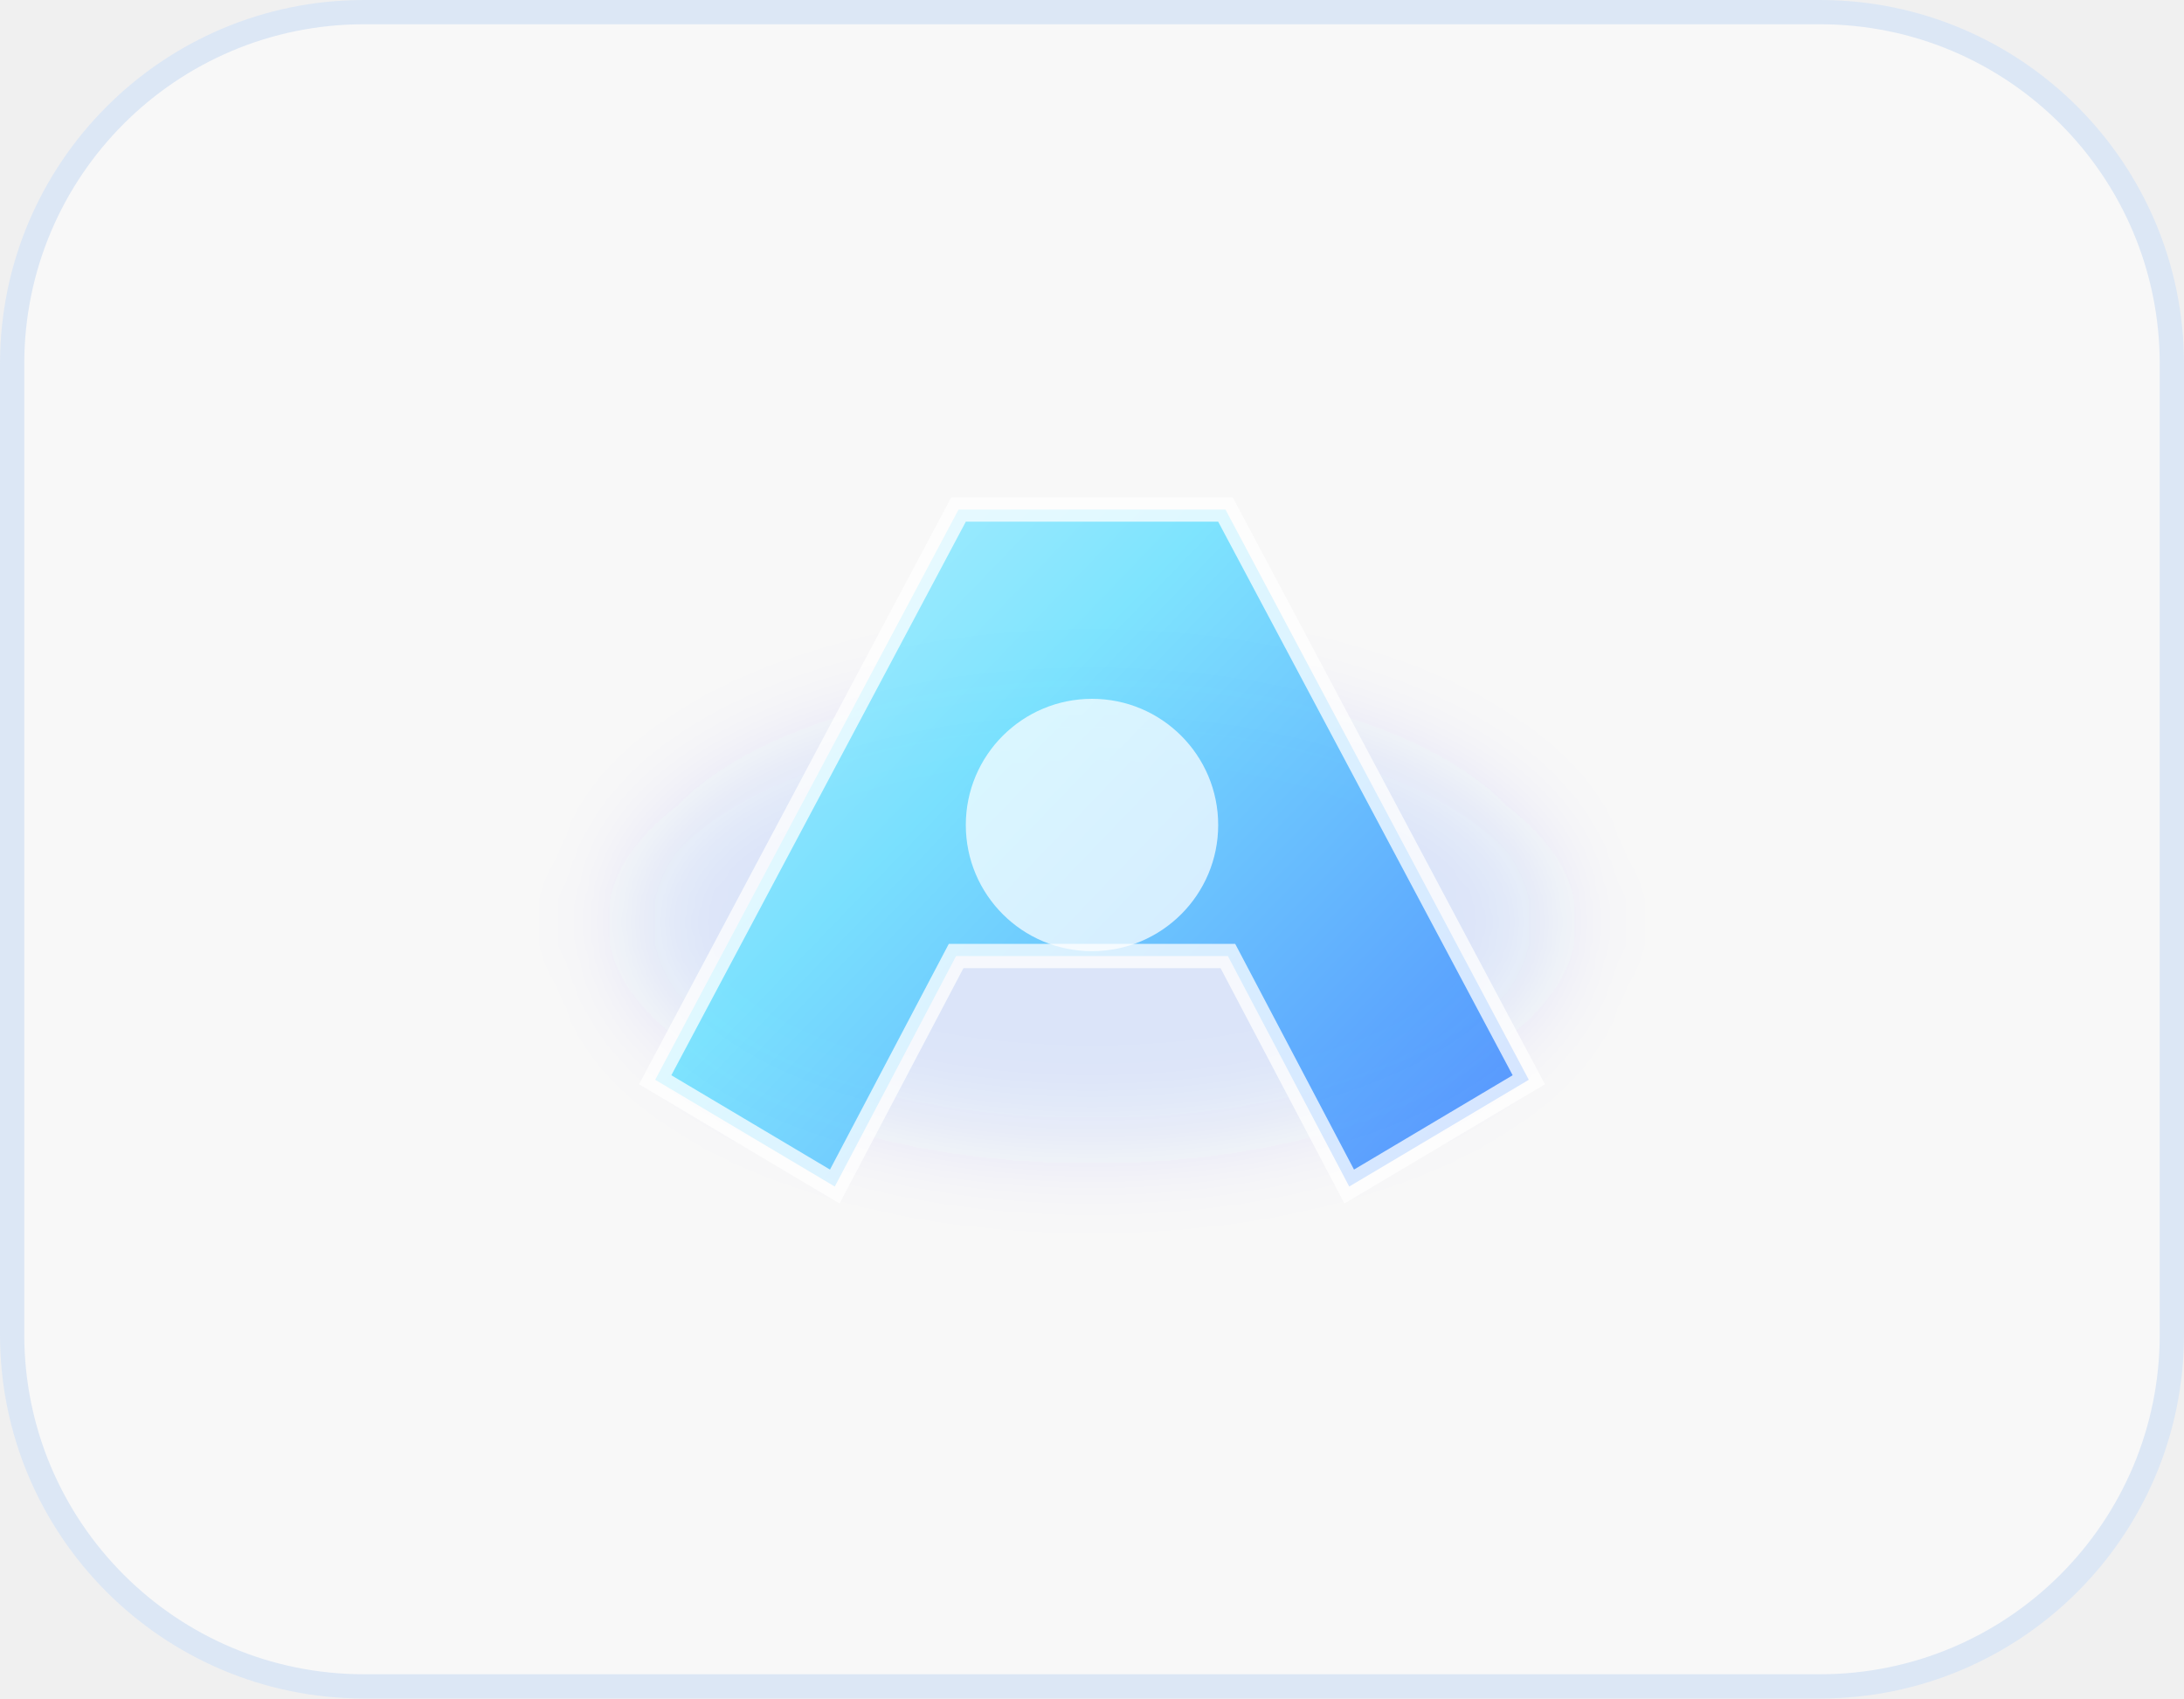
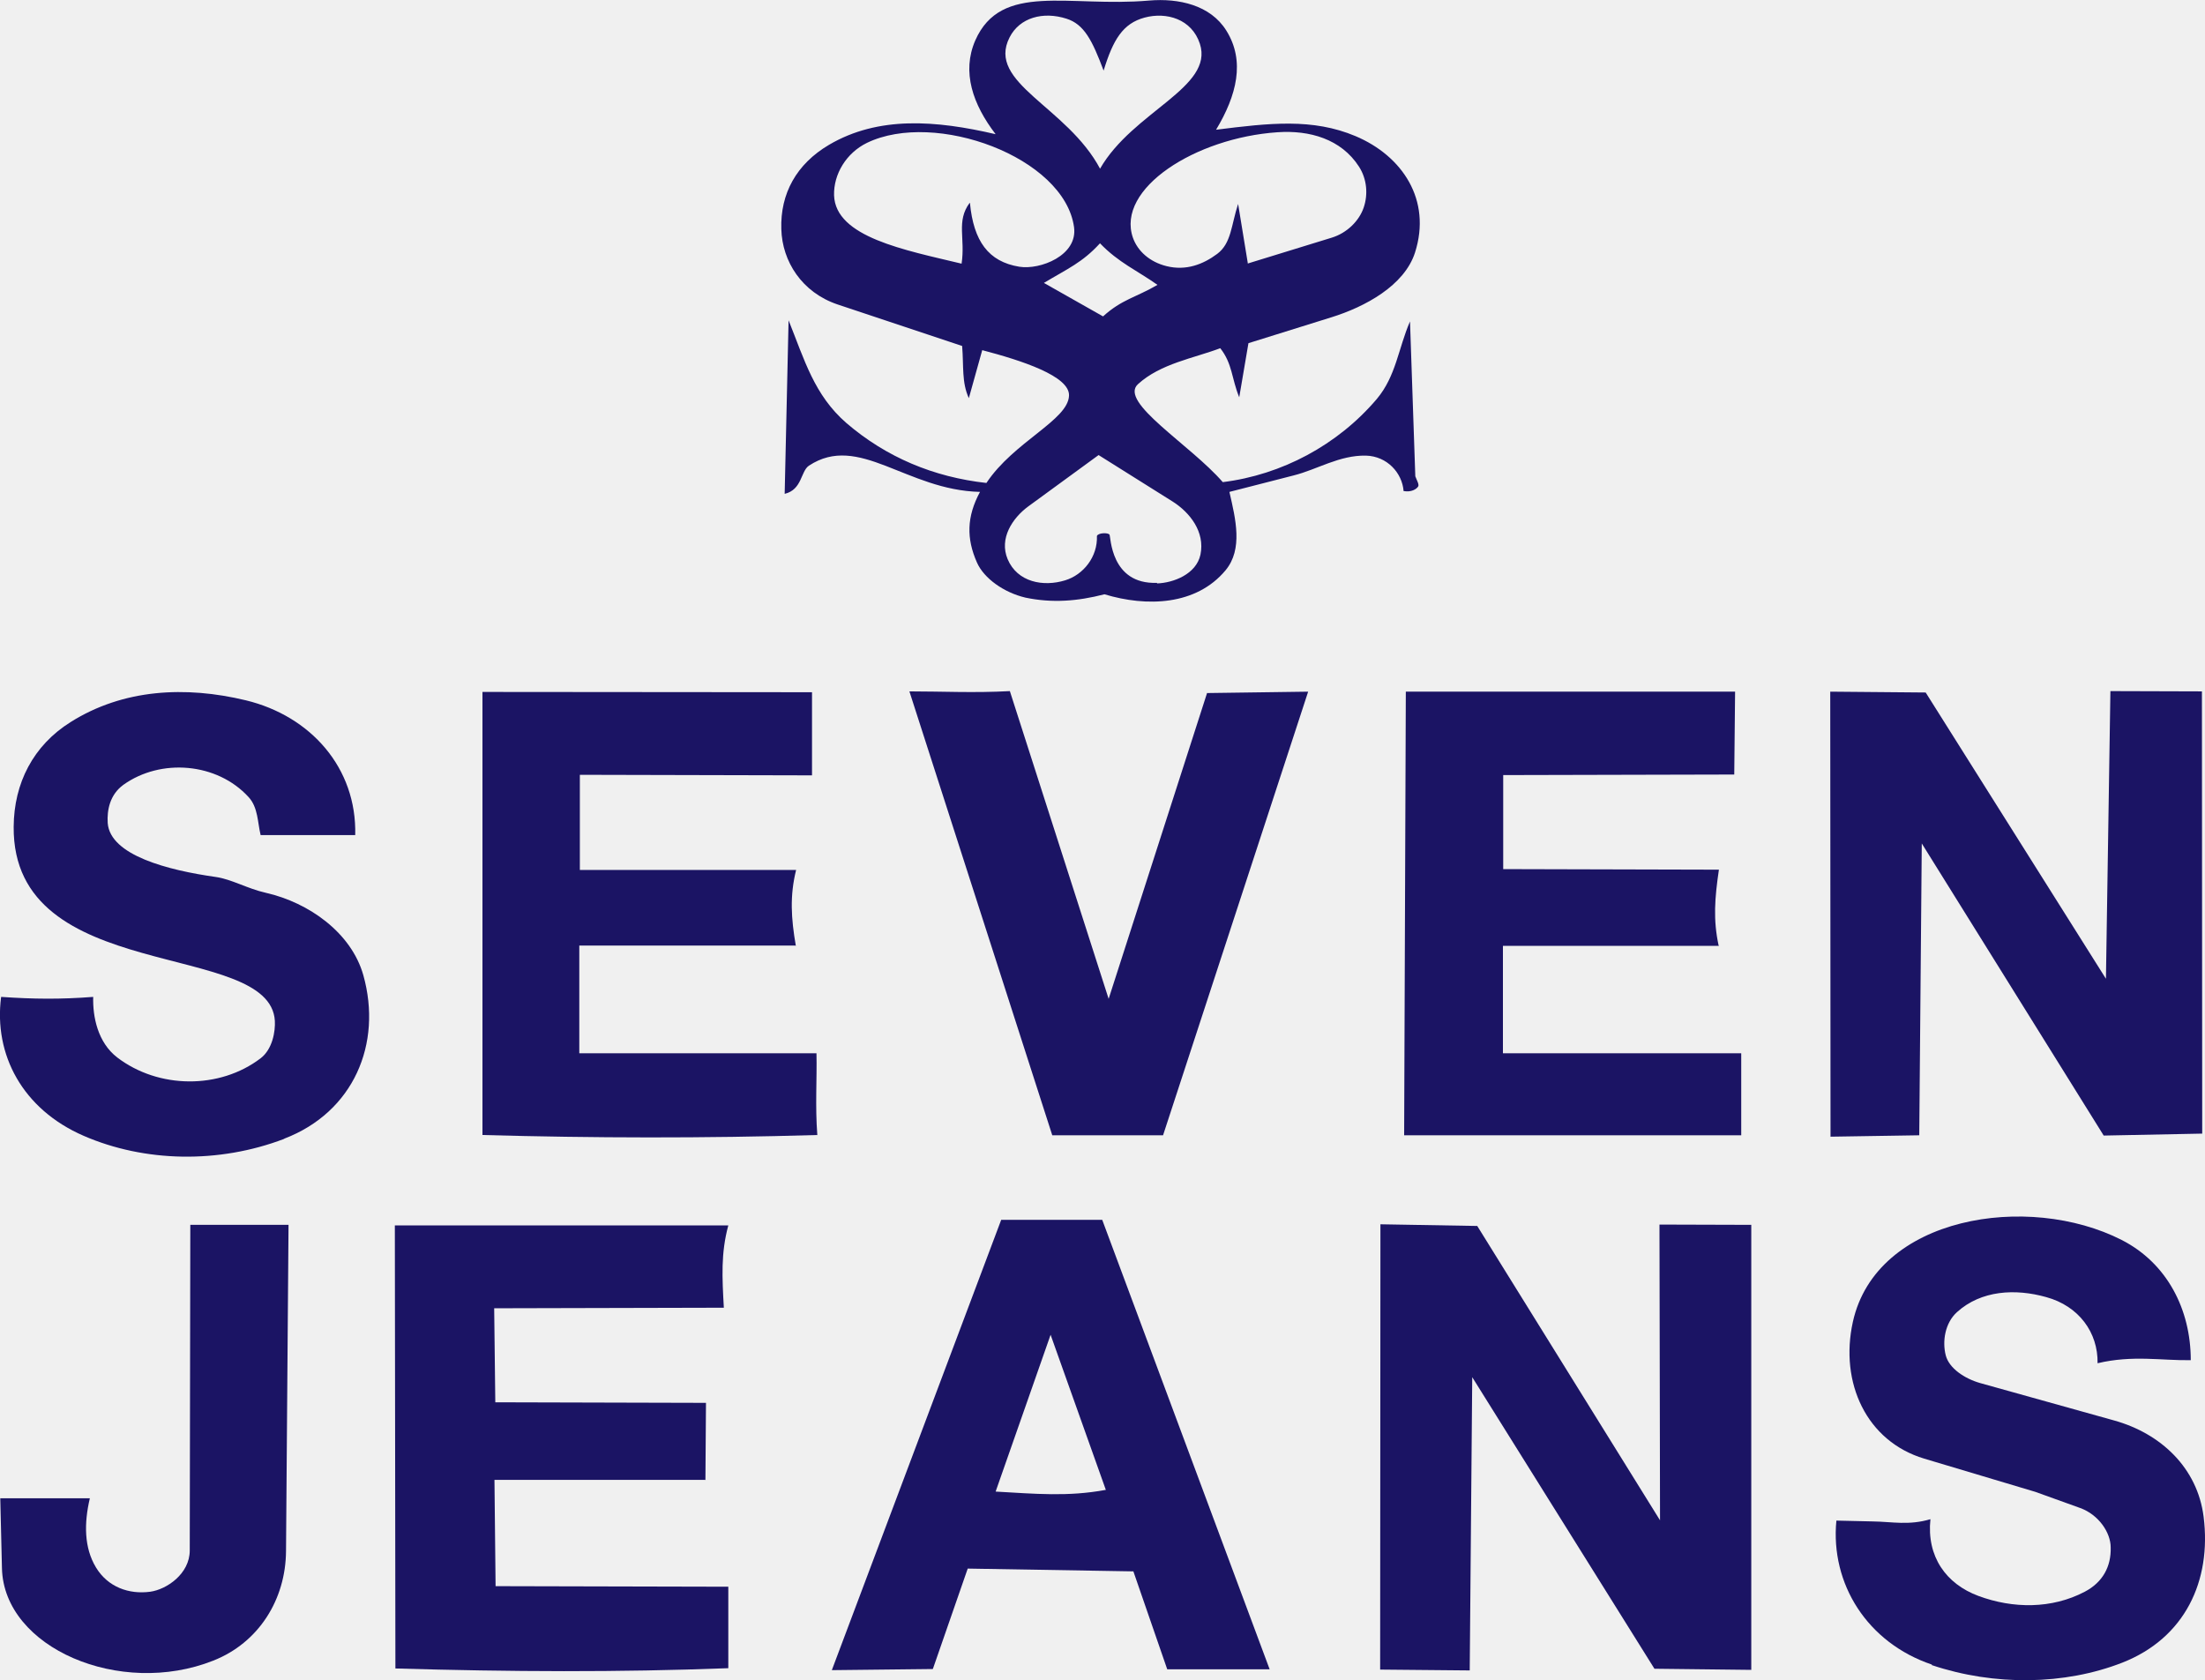
- <svg xmlns="http://www.w3.org/2000/svg" width="90" height="70" viewBox="0 0 90 70" fill="none">
+ <svg xmlns="http://www.w3.org/2000/svg" id="Capa_2" data-name="Capa 2" viewBox="0 0 79.02 60.21">
  <defs>
-     <linearGradient id="g" x1="18" y1="9" x2="72" y2="61" gradientUnits="userSpaceOnUse">
-       <stop stop-color="#E9FBFF" />
-       <stop offset=".42" stop-color="#63DFFF" />
-       <stop offset="1" stop-color="#1746FF" />
-     </linearGradient>
-     <filter id="b" x="-10" y="-10" width="110" height="90" filterUnits="userSpaceOnUse">
-       <feGaussianBlur stdDeviation="2" />
-     </filter>
+     <style>
+       .cls-1 {
+         fill: #1b1464;
+       }
+     </style>
  </defs>
-   <rect x=".5" y=".5" width="89" height="69" rx="14.5" fill="white" fill-opacity=".52" stroke="#DCE7F5" />
-   <ellipse cx="45" cy="38" rx="19" ry="9" fill="#1746FF" fill-opacity=".12" filter="url(#b)" />
-   <path d="M27 44.5 39.5 21h11L63 44.5l-7.4 4.4-5-9.5H39.4l-5 9.5L27 44.5Z" fill="url(#g)" fill-opacity=".82" stroke="white" stroke-opacity=".75" />
-   <circle cx="45" cy="34" r="5.2" fill="white" fill-opacity=".72" />
+   <g id="Capa_1-2" data-name="Capa 1">
+     <g>
+       <path class="cls-1" d="M44.06,17.64c.22.96.49,2.04-.14,2.8-1.05,1.26-2.82,1.32-4.34.86-.97.25-1.87.32-2.83.12-.77-.18-1.49-.69-1.74-1.26-.38-.86-.37-1.64.11-2.53-2.64-.06-4.34-2.12-6.13-.94-.3.2-.24.86-.87,1.01l.14-6.22c.57,1.42.92,2.68,2.07,3.68,1.43,1.23,3.13,1.94,5.02,2.15.98-1.48,2.93-2.25,2.96-3.13.03-.7-1.7-1.26-3.11-1.63l-.48,1.72c-.26-.57-.18-1.13-.24-1.87l-4.47-1.49c-1.27-.43-1.98-1.54-2.01-2.7-.04-1.27.54-2.33,1.71-3.02,1.77-1.04,3.83-.88,5.97-.38-.82-1.07-1.22-2.23-.73-3.36.93-2.11,3.35-1.18,6.23-1.43,1.06-.09,2.2.16,2.77,1.08.68,1.09.37,2.32-.37,3.55,1.91-.24,3.46-.42,5,.23,1.68.71,2.73,2.29,2.13,4.17-.38,1.19-1.8,1.95-2.99,2.32l-2.98.93-.33,1.94c-.28-.69-.24-1.2-.68-1.76-.95.36-2.14.55-2.95,1.29-.7.64,1.88,2.17,3.04,3.51,2.11-.26,4.12-1.33,5.52-2.98.69-.82.77-1.81,1.19-2.78l.19,5.55c.05.14.15.3.1.37-.06.09-.24.21-.52.16-.05-.65-.59-1.25-1.35-1.27-.95-.02-1.75.5-2.59.71l-2.3.59ZM39.42,6.05c1.18-2.06,4.09-2.91,3.58-4.48-.29-.89-1.2-1.15-1.98-.94s-1.13.79-1.47,1.9c-.41-1.09-.7-1.66-1.33-1.86-.84-.27-1.68-.04-2.04.67-.84,1.64,2.06,2.47,3.25,4.72ZM34.76,7.28c.13,1.36.66,2.1,1.77,2.28.74.12,2.1-.4,1.96-1.42-.35-2.51-4.98-4.2-7.42-3.02-.74.36-1.2,1.12-1.18,1.88.05,1.5,2.53,1.96,4.57,2.45.14-.91-.2-1.52.29-2.18ZM44.73,9.44l2.99-.92c.56-.17.99-.61,1.15-1.08s.12-1.02-.17-1.47c-.64-.99-1.77-1.31-2.92-1.23-2.94.2-5.79,2.02-5.18,3.78.17.48.6.87,1.21,1.02.69.17,1.3-.06,1.81-.44s.5-1.03.75-1.79l.35,2.14ZM39.53,11.34c.67-.61,1.18-.68,1.95-1.13-.72-.51-1.4-.8-2.06-1.49-.63.69-1.16.91-2.01,1.42l2.12,1.2ZM41.47,20.91c.58-.02,1.4-.33,1.55-1.03.17-.82-.38-1.51-.99-1.9l-2.66-1.67-2.52,1.84c-.57.42-1.05,1.15-.74,1.89.35.83,1.28,1,2.06.76.66-.2,1.17-.85,1.14-1.59.04-.11.38-.13.45-.05.05.06.03,1.79,1.7,1.73Z" />
+       <polygon class="cls-1" points="78.92 40.63 75.39 40.7 68.87 30.23 68.78 40.69 65.6 40.74 65.59 24.79 69.01 24.82 75.47 35.08 75.63 24.77 78.91 24.78 78.92 40.63" />
+       <polygon class="cls-1" points="62.76 59.85 59.29 59.81 52.76 49.36 52.67 59.87 49.46 59.84 49.47 43.88 52.94 43.94 59.49 54.49 59.47 43.89 62.76 43.9 62.76 59.85" />
+       <path class="cls-1" d="M25.29,53.04h-7.57s.04,3.81.04,3.81l8.34.02v2.92c-3.95.15-7.79.13-11.93.01l-.02-15.88h11.95c-.27,1-.22,1.87-.16,2.95l-8.23.02.04,3.37,7.55.02-.02,2.77Z" />
+       <path class="cls-1" d="M61.61,33.9h-7.75s0,3.85,0,3.85h8.54s0,2.94,0,2.94h-12.08s.06-15.9.06-15.9h11.8s-.03,2.97-.03,2.97l-8.28.02v3.37s7.73.02,7.73.02c-.15,1.02-.21,1.79-.01,2.72Z" />
+       <path class="cls-1" d="M28.49,33.89h-7.73s0,3.86,0,3.86h8.5c.02.93-.05,1.89.03,2.93-4.07.12-8.03.11-12,0v-15.88s11.81.01,11.81.01v2.98s-8.32-.02-8.32-.02v3.41s7.75,0,7.75,0c-.23.93-.18,1.73-.01,2.72Z" />
+       <path class="cls-1" d="M10.18,40.82c-2.34.89-4.99.84-7.18-.11S-.23,37.8.04,35.73c1.17.08,2.12.09,3.3,0-.02.71.16,1.63.86,2.17,1.48,1.13,3.67,1.15,5.14.03.43-.33.53-.97.51-1.34-.17-2.93-9.41-1.25-9.36-6.96.01-1.56.7-2.91,2.04-3.75,1.89-1.19,4.12-1.3,6.28-.78,2.32.56,3.98,2.42,3.92,4.83h-3.39c-.11-.45-.09-.99-.43-1.36-1.13-1.24-3.15-1.4-4.49-.44-.48.35-.59.9-.56,1.37.09,1.16,2.17,1.69,3.86,1.93.58.08,1.14.42,1.81.57,1.54.35,3.06,1.43,3.49,2.95.69,2.46-.35,4.91-2.83,5.86Z" />
+       <path class="cls-1" d="M69.23,59.66c-2.31-.78-3.64-2.89-3.42-5.16l1.31.03c.69.01,1.28.15,2.06-.08-.14,1.34.56,2.32,1.72,2.75,1.24.46,2.63.47,3.81-.15.65-.34.95-.91.93-1.59,0-.53-.43-1.17-1.09-1.41l-1.61-.58-3.98-1.19c-2.07-.62-3.04-2.72-2.56-4.9.84-3.8,6.29-4.64,9.63-2.94,1.63.83,2.48,2.49,2.48,4.31-1.03.02-2.08-.19-3.34.11.02-1.1-.67-2.05-1.84-2.37-1.1-.31-2.33-.25-3.2.54-.43.39-.53,1.05-.4,1.55.12.46.67.83,1.23.99l4.8,1.34c1.69.47,2.99,1.71,3.21,3.45.29,2.3-.67,4.35-2.91,5.23-2.07.81-4.59.84-6.83.09Z" />
+       <path class="cls-1" d="M40.62,56.32l-5.94-.1-1.25,3.6-3.62.04,6.07-16.14h3.62s6,16.11,6,16.11h-3.67s-1.21-3.5-1.21-3.5ZM39.63,53.4l-1.98-5.56-1.97,5.62c1.42.08,2.59.19,3.94-.06Z" />
+       <path class="cls-1" d="M43.25,24.84l3.63-.05-5.2,15.9h-3.97s-5.12-15.91-5.12-15.91c1.2,0,2.31.06,3.6-.01l3.54,11.03,3.53-10.97Z" />
+       <path class="cls-1" d="M.07,56.21l-.06-2.51h3.21c-.21.89-.21,1.77.22,2.48s1.19.97,1.94.87c.59-.08,1.42-.64,1.42-1.48l.02-11.67h3.52s-.09,11.69-.09,11.69c-.01,1.74-.98,3.29-2.61,3.93-3.33,1.32-7.5-.45-7.57-3.31Z" />
+     </g>
+   </g>
</svg>
